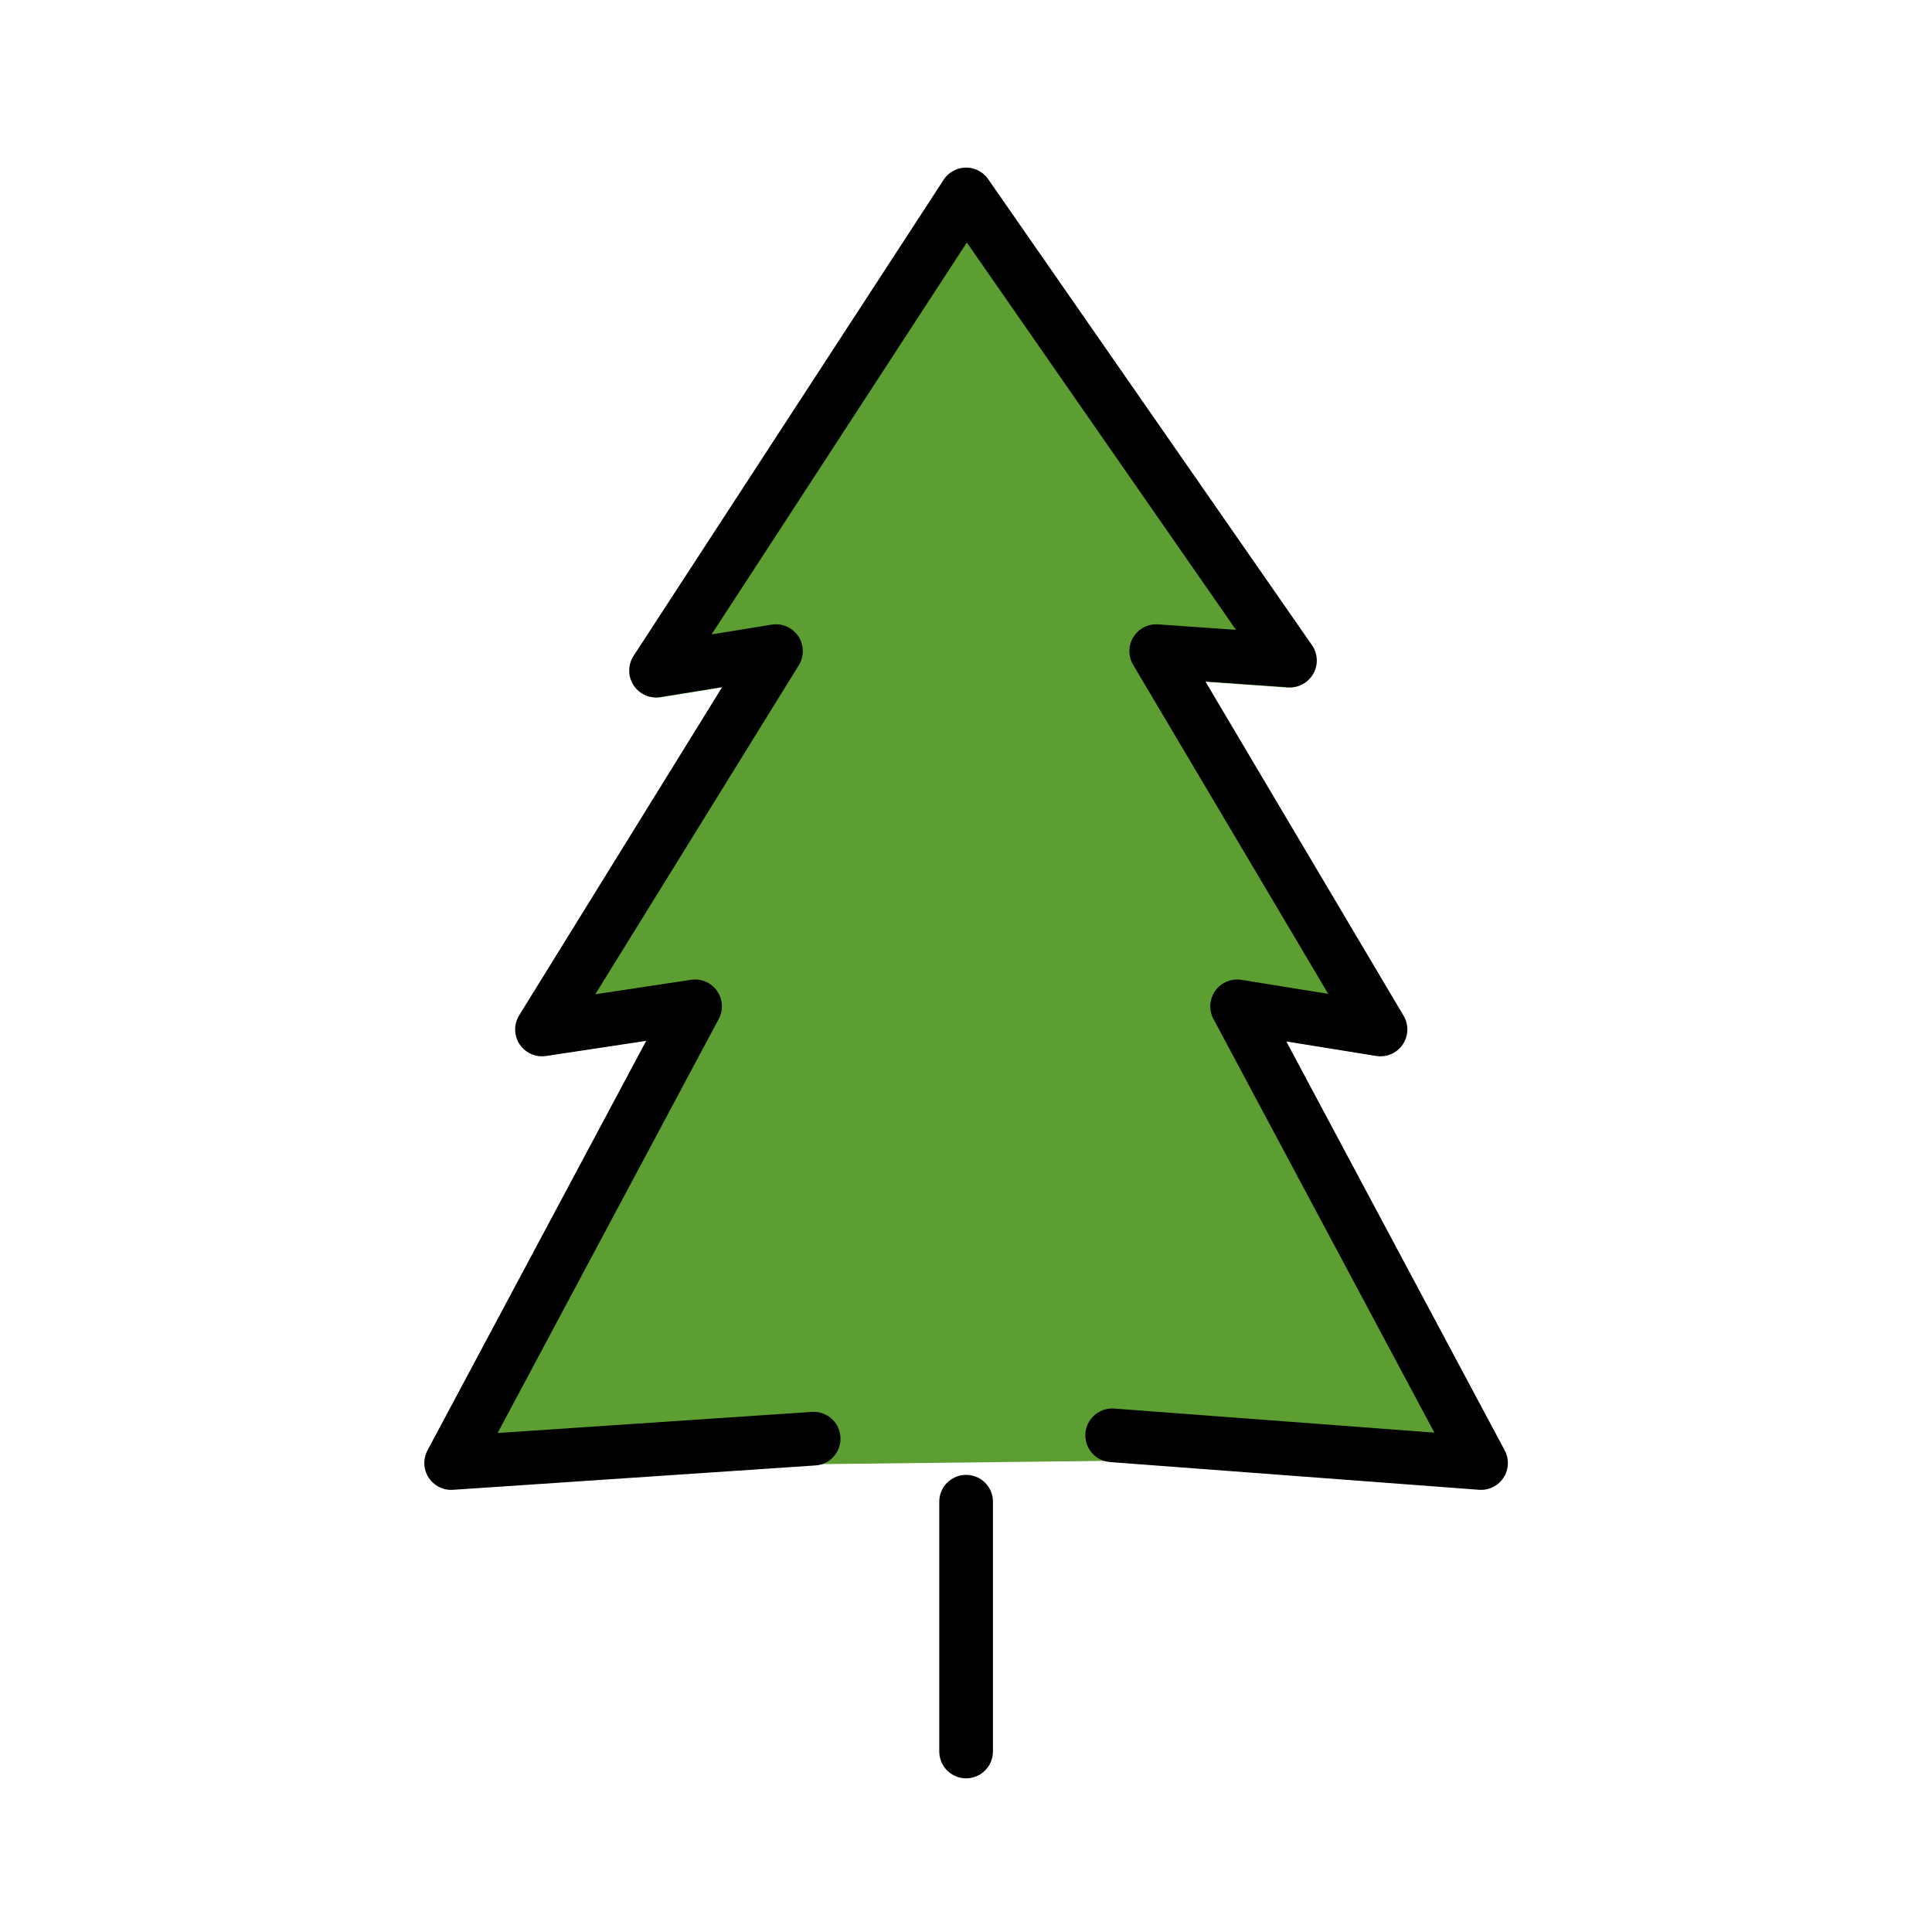
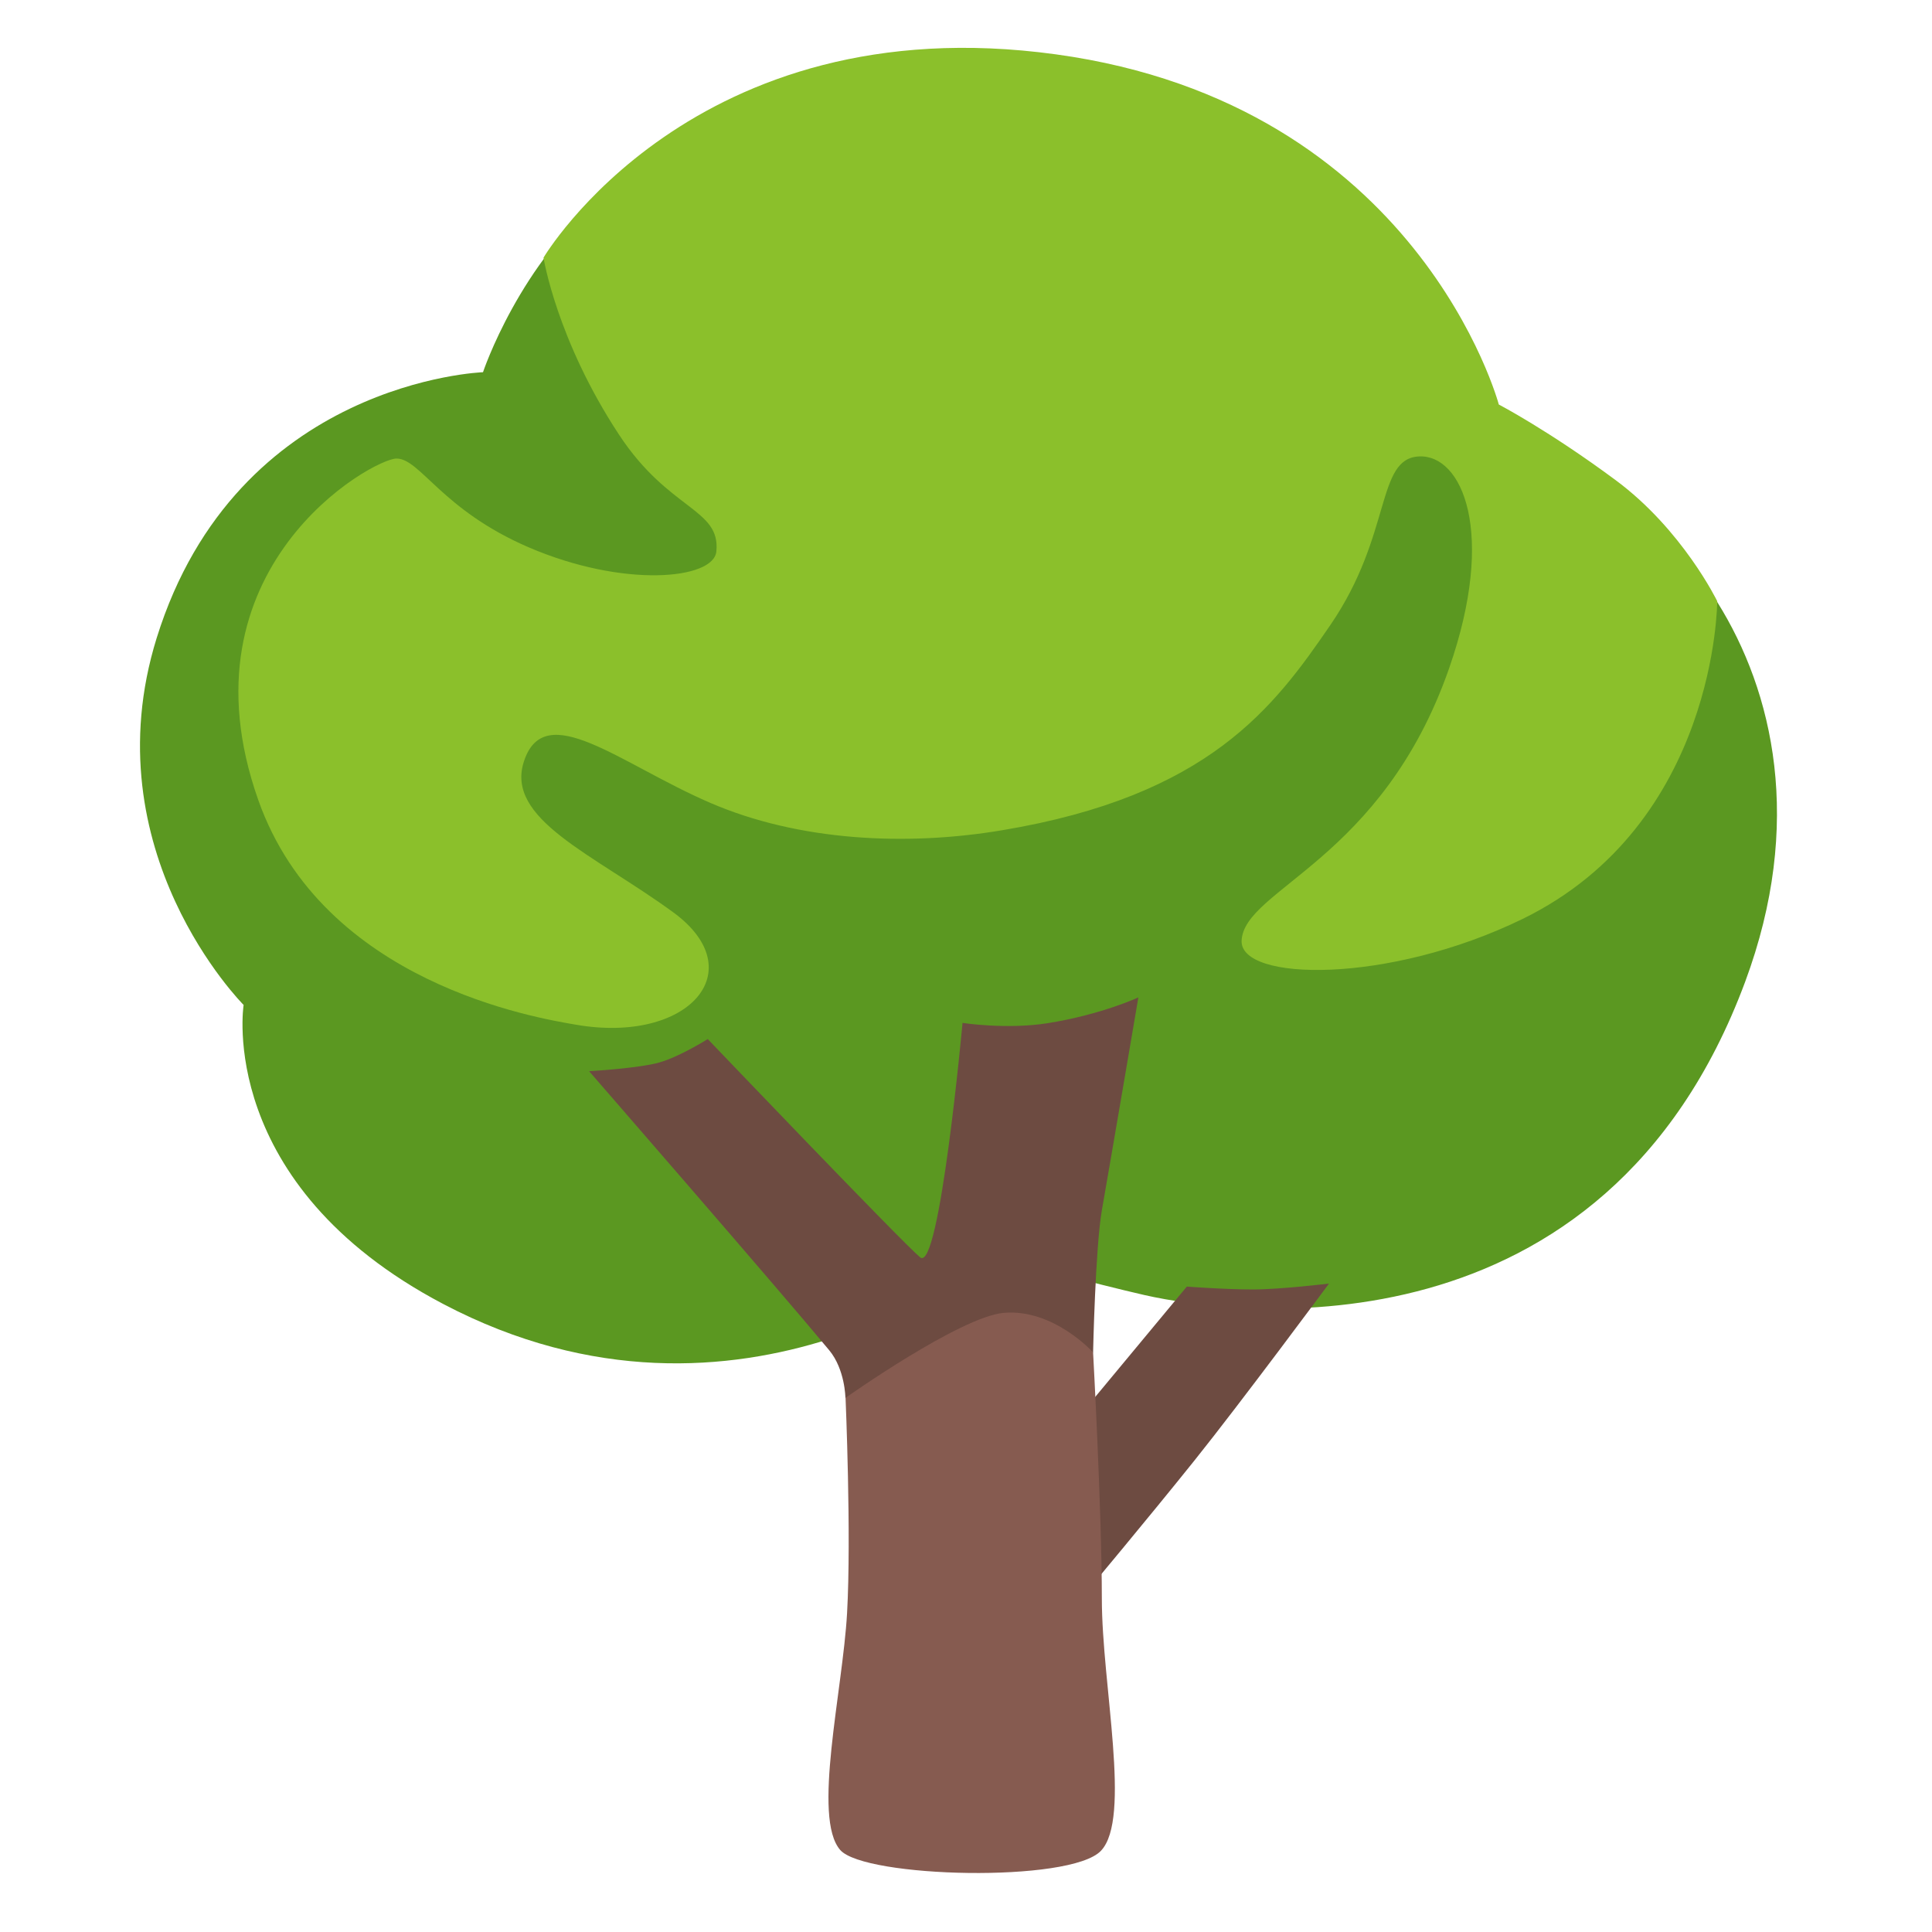
- <svg xmlns="http://www.w3.org/2000/svg" viewBox="0 0 72 72">
-   <g>
-     <path fill="#5C9E31" stroke="none" d="M56.035,54.005l-8.124-15.209l3.346,0.54c0.544,0.089,1.057-0.28,1.146-0.824 c0.038-0.233-0.007-0.471-0.128-0.673l-7.372-12.434l3.078,0.219c0.55,0.038,1.027-0.376,1.065-0.926 c0.016-0.227-0.046-0.452-0.176-0.639L36.825,6.724c-0.192-0.27-0.503-0.429-0.834-0.428 c-0.332,0.005-0.64,0.175-0.821,0.453l-3.717,5.7l-7.821,12.007c-0.301,0.462-0.171,1.08,0.291,1.381 c0.209,0.136,0.461,0.189,0.707,0.149l2.301-0.373l-7.552,12.211c-0.29,0.469-0.145,1.084,0.323,1.374 c0.201,0.125,0.441,0.174,0.675,0.138l3.727-0.563L15.968,54.005c-0.26,0.486-0.076,1.091,0.41,1.351 c0.165,0.088,0.351,0.128,0.537,0.116l12.447-0.836l1.036-0.07l10.961-0.125l13.718,1.031h0.075 c0.551-0,0.998-0.447,0.998-0.998c0-0.164-0.04-0.325-0.118-0.47L56.035,54.005z" />
-   </g>
-   <g />
-   <g />
-   <g />
-   <g>
-     <polyline fill="none" stroke="#000000" stroke-linecap="round" stroke-linejoin="round" stroke-width="2" points="41.448,53.49 55.194,54.523 46.104,37.503 51.448,38.365 43.089,24.266 48.073,24.615 36.004,7.246 24.448,24.99 28.918,24.266 20.198,38.365 25.903,37.503 16.813,54.523 30.323,53.615" />
-     <line x1="36.004" x2="36.004" y1="55.964" y2="65.273" fill="none" stroke="#000000" stroke-linecap="round" stroke-miterlimit="10" stroke-width="2" />
-   </g>
+ <svg xmlns="http://www.w3.org/2000/svg" version="1.1" id="Layer_3" x="0px" y="0px" viewBox="0 0 128 128" style="enable-background:new 0 0 128 128;" xml:space="preserve">
+   <path style="fill:#5B9821;" d="M32,24.66c0,0,2.43-7.3,8.16-11.88s58.85,15.04,58.85,15.04s9.28,3.31,14.77,12.08  c3.69,5.9,5.75,14.62,1.84,25.15C106.3,90.13,82.12,87.23,75.82,85.8c-2.96-0.67-10.17-2.58-10.17-2.58s-16.47,13.6-36.29,3.17  c-15.09-7.94-13.22-19.81-13.22-19.81S5.98,56.42,10.38,42.27C15.68,25.23,32,24.66,32,24.66z" />
+   <path style="fill:#8BC02B;" d="M66.37,55.01c13.75-2.29,18.04-8.16,21.77-13.6c4.11-6,3.01-11.03,5.87-11.17s5.14,5.02,2,14.03  c-4.44,12.74-13.57,14.61-13.75,18.04c-0.14,2.72,9.72,2.91,18.62-1.43c12.89-6.3,12.89-21.05,12.89-21.05s-2.29-4.73-6.73-8.02  S99.3,26.8,99.3,26.8s-5.3-19.9-29.35-23.2S36.01,17.07,36.01,17.07s0.86,5.44,5.01,11.74c3.31,5.03,6.73,4.87,6.44,7.73  c-0.19,1.86-6.16,2.43-12.46-0.29c-5.74-2.48-7.16-5.87-8.73-5.87s-14.59,7.25-9.16,22.62c4.3,12.17,18.51,14.45,21.05,14.89  c7.45,1.29,11.74-3.58,6.44-7.45s-11.17-6.16-9.88-10.02c1.39-4.18,6.35,0.18,12.31,2.76C52.92,55.73,60.05,56.07,66.37,55.01z" />
+   <path style="fill:#6D4B41;" d="M39.03,70.97c0,0,3.3-0.19,4.66-0.58c1.36-0.39,3.2-1.55,3.2-1.55S59.64,82.18,60.96,83.3  c1.29,1.09,2.81-15.53,2.81-15.53s2.91,0.45,5.63,0.02c3.58-0.57,6.02-1.71,6.02-1.71S73.68,76.31,73,80.19  c-0.43,2.49-0.58,9.41-0.58,9.41l-9.32,7.76l-7.09-4.76c0,0-0.02-1.87-1.07-3.14C51.68,85.52,39.03,70.97,39.03,70.97z" />
+   <path style="fill:#6D4B41;" d="M71.54,93.78l7.09-8.54c0,0,2.52,0.19,4.37,0.19c1.84,0,5.05-0.39,5.05-0.39s-5.82,7.86-8.93,11.74  c-3.11,3.88-7.18,8.74-7.18,8.74l-3.88-11.26L71.54,93.78z" />
+   <path style="fill:#865B50;" d="M66.5,86.98c-2.9,0.26-10.48,5.63-10.48,5.63s0.39,9.12,0.1,14.27s-2.32,13.56-0.45,15.69  c1.62,1.84,15.24,2.19,17.27,0.05c2.04-2.14,0.06-10.98,0.06-16.71c0-5.73-0.58-16.31-0.58-16.31S69.8,86.69,66.5,86.98z" />
</svg>
